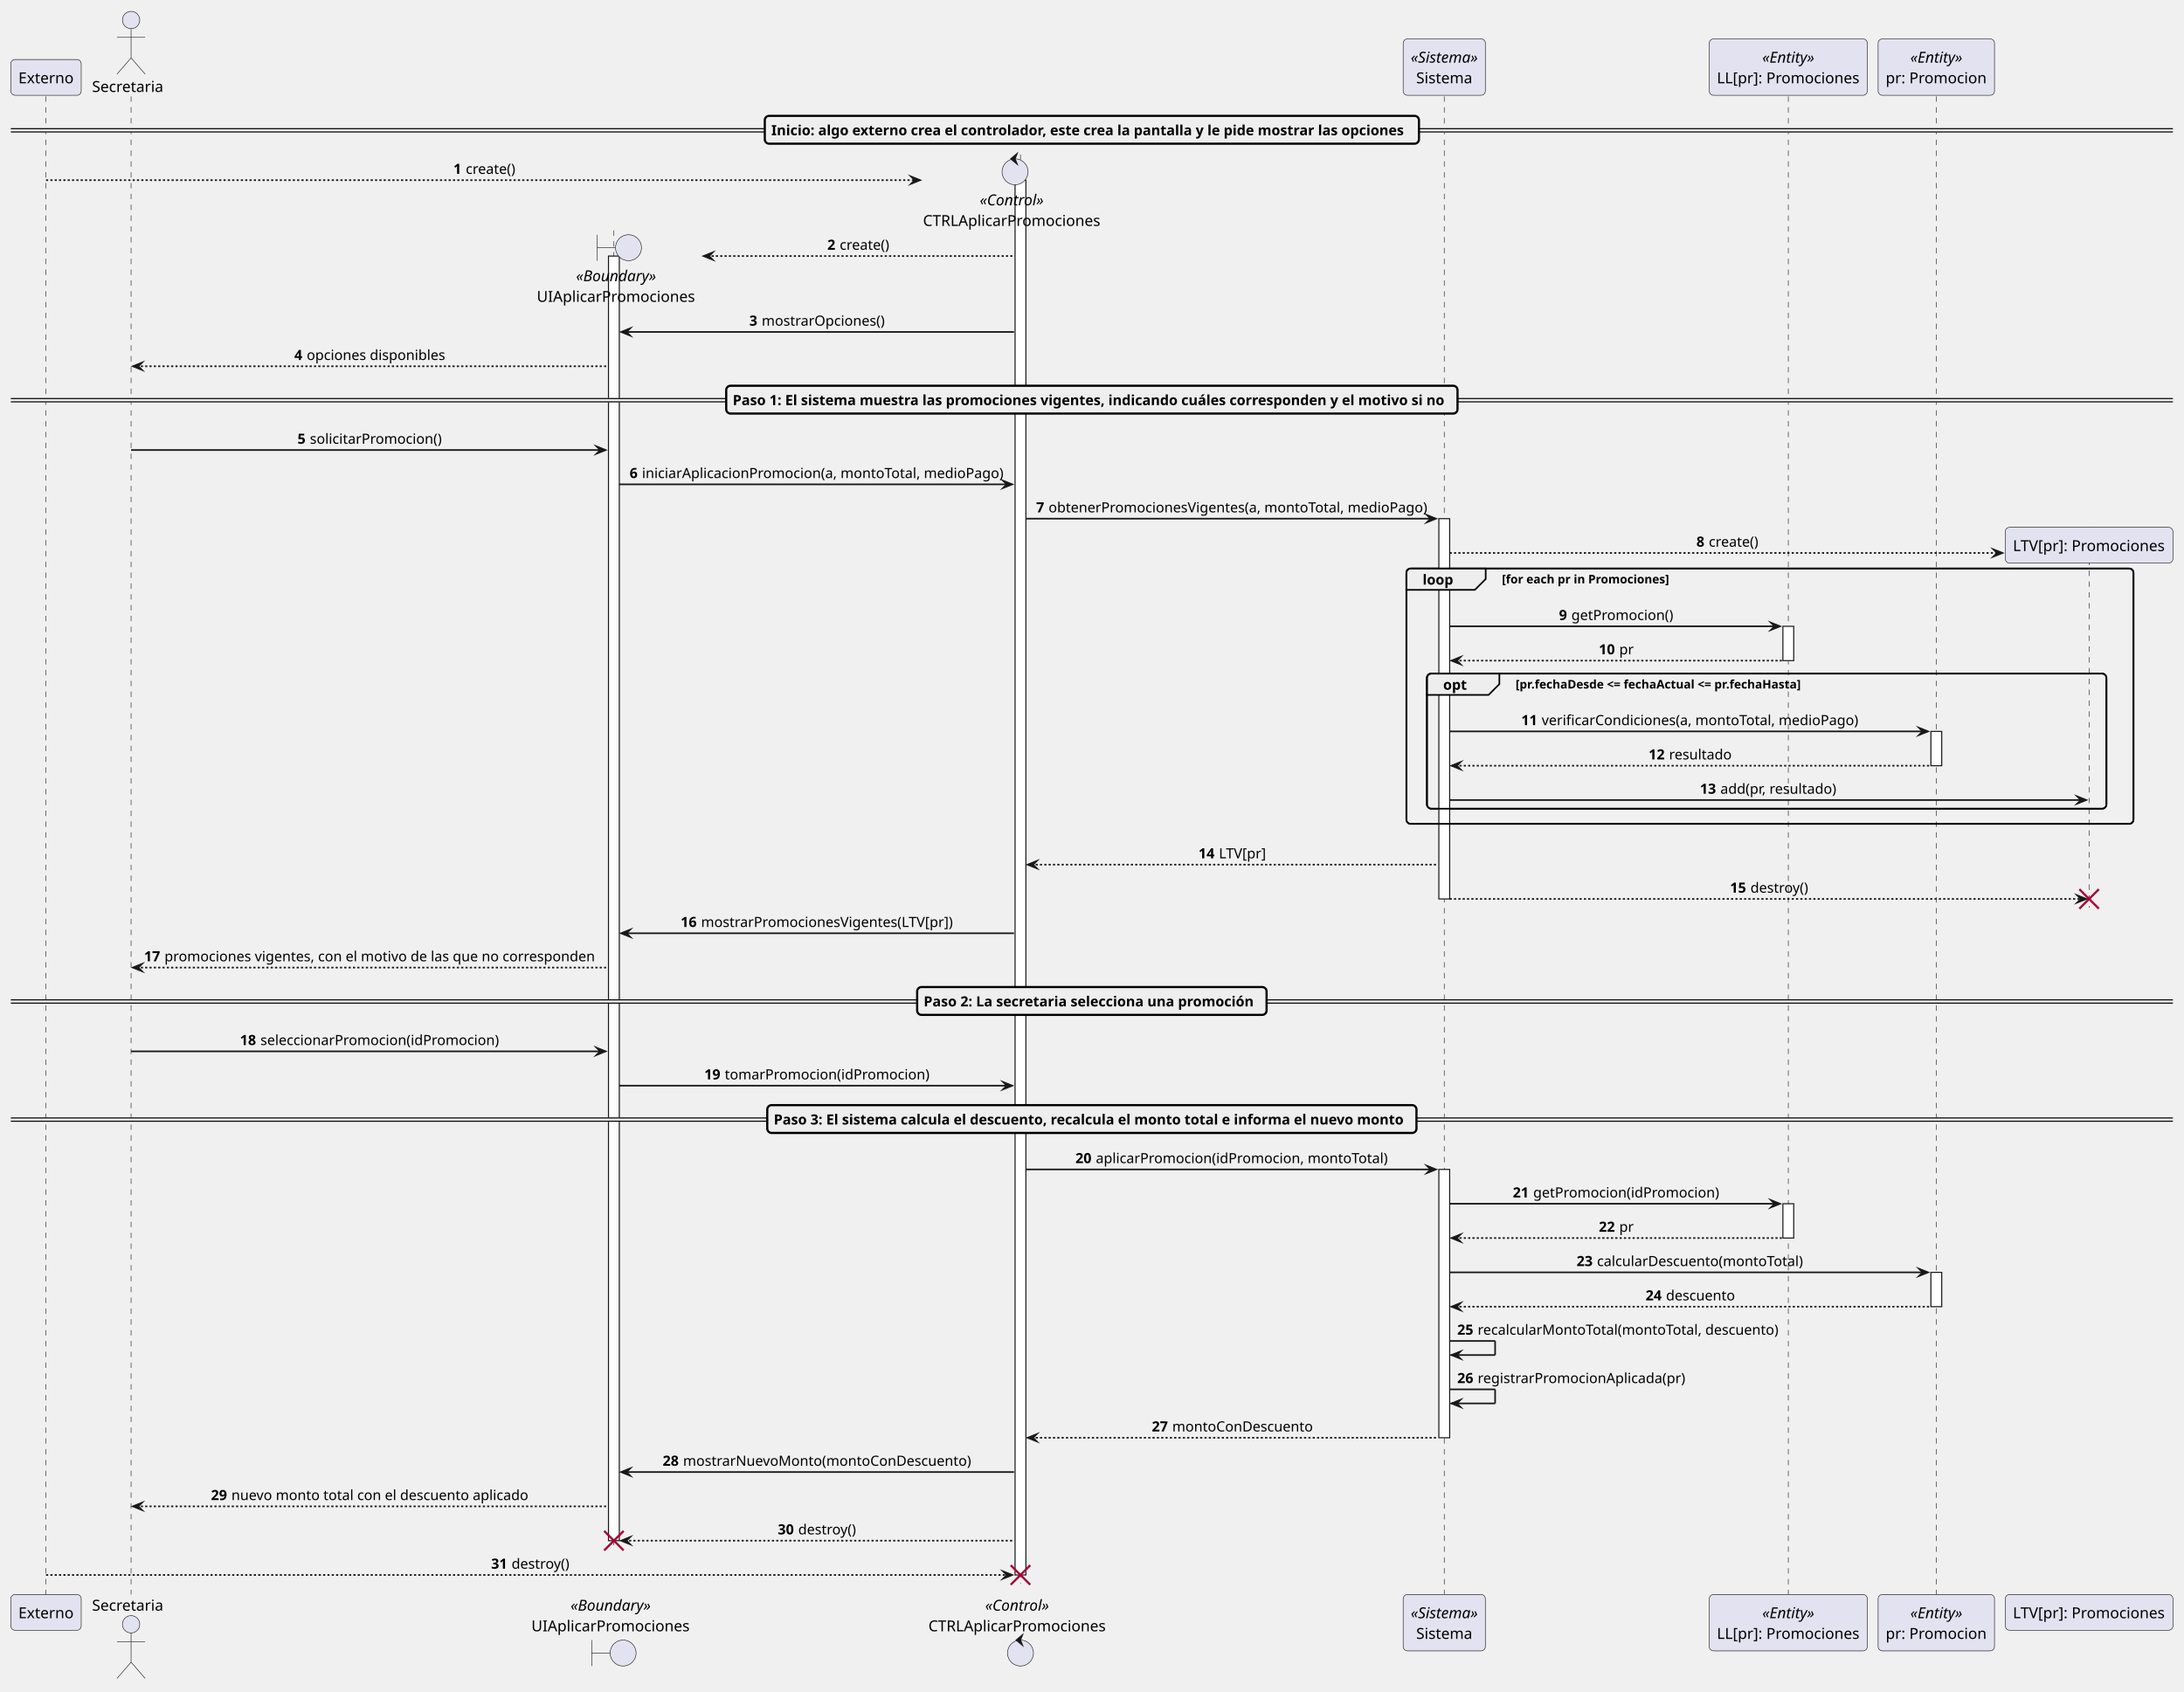
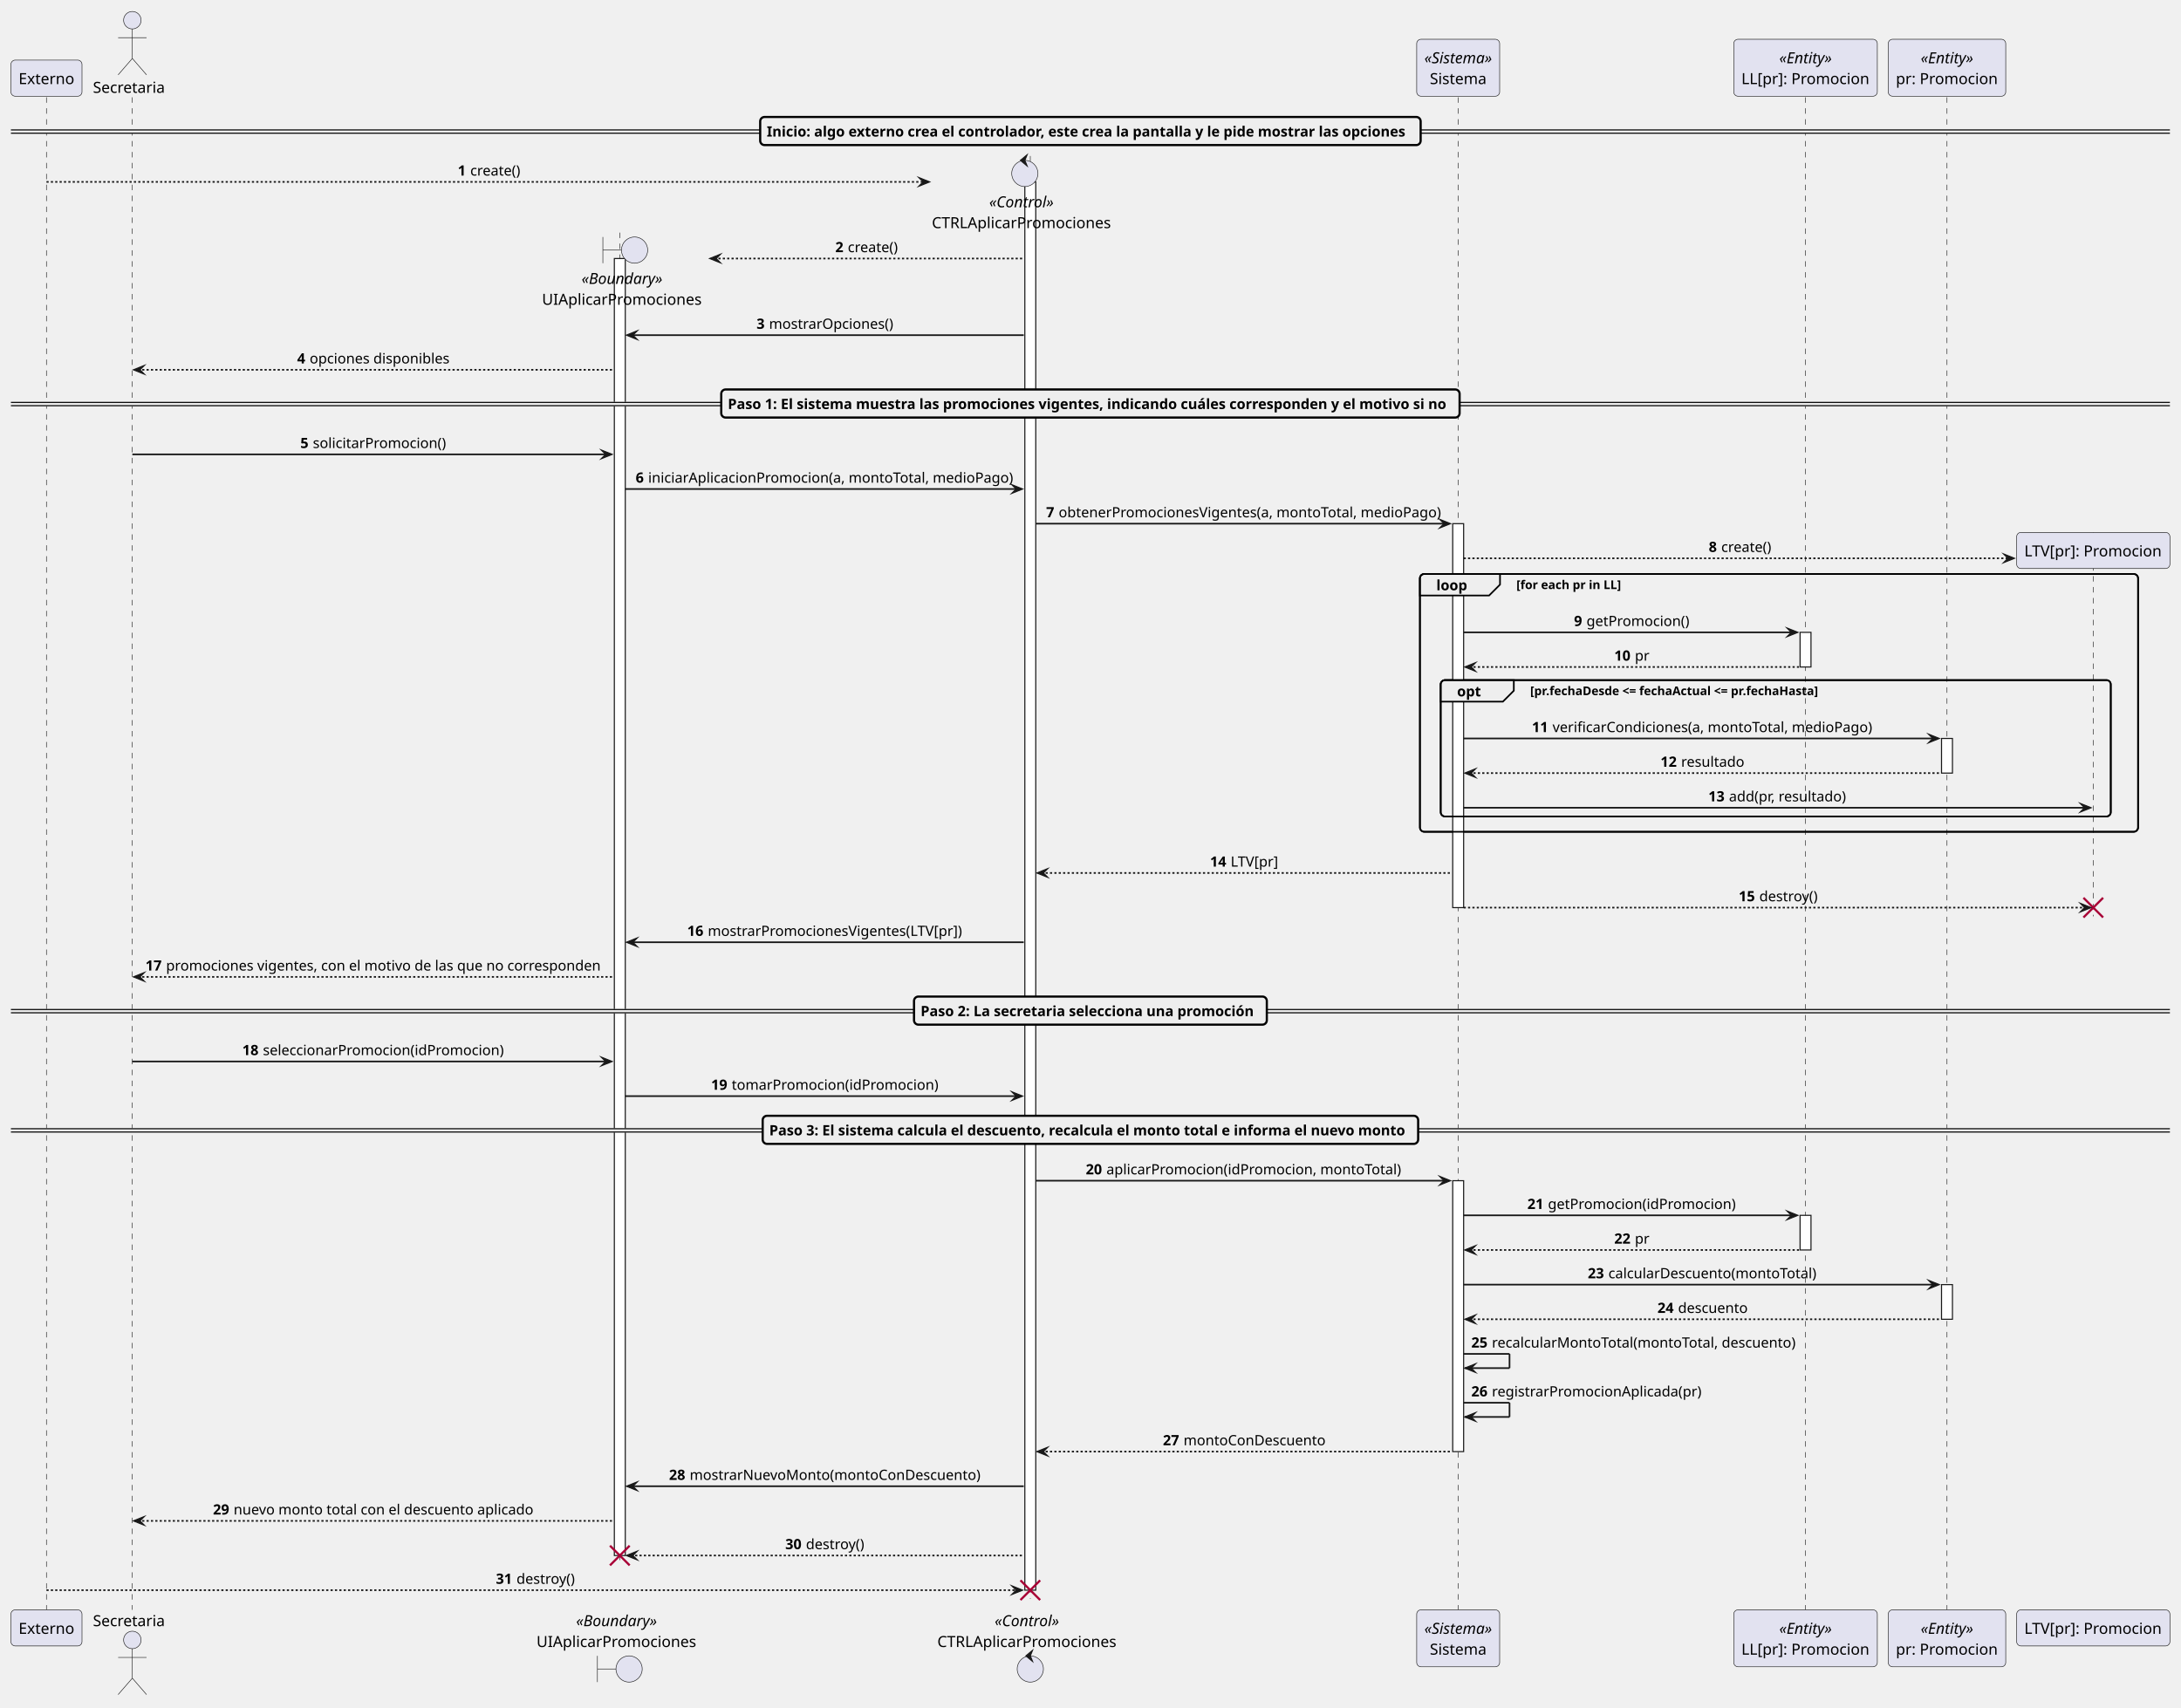
- <svg xmlns="http://www.w3.org/2000/svg" version="1.1" data-diagram-type="SEQUENCE" style="width:2018px;height:1563px;background:#FFFFFF;" width="2018px" height="1563px" viewBox="0 0 2018 1563" zoomAndPan="magnify" preserveAspectRatio="none" contentStyleType="text/css">
+ <svg xmlns="http://www.w3.org/2000/svg" version="1.1" data-diagram-type="SEQUENCE" style="width:1996px;height:1563px;background:#FFFFFF;" width="1996px" height="1563px" viewBox="0 0 1996 1563" zoomAndPan="magnify" preserveAspectRatio="none" contentStyleType="text/css">
  <defs />
  <g font-family="sans-serif" lengthAdjust="spacing">
-     <rect x="1299.486" y="525.35" width="671.841" height="235.942" fill="none" style="stroke:#000;stroke-width:1.5;" rx="4" ry="4" />
-     <rect x="1318.486" y="622.468" width="627.841" height="124.824" fill="none" style="stroke:#000;stroke-width:1.5;" rx="4" ry="4" />
+     <rect x="1299.486" y="525.35" width="657.239" height="235.942" fill="none" style="stroke:#000;stroke-width:1.5;" rx="4" ry="4" />
+     <rect x="1318.486" y="622.468" width="613.239" height="124.824" fill="none" style="stroke:#000;stroke-width:1.5;" rx="4" ry="4" />
    <g>
      <rect x="39.022" y="89.068" width="8" height="1384.344" fill="#000" fill-opacity="0" />
      <line x1="42.522" y1="89.068" x2="42.522" y2="1473.412" style="stroke:#181818;stroke-width:0.5;stroke-dasharray:5,5;" />
    </g>
    <g>
      <rect x="117.612" y="89.068" width="8" height="1384.344" fill="#000" fill-opacity="0" />
      <line x1="121.112" y1="89.068" x2="121.112" y2="1473.412" style="stroke:#181818;stroke-width:0.5;stroke-dasharray:5,5;" />
    </g>
    <g>
      <rect x="563.739" y="212.91" width="8" height="1218.796" fill="#000" fill-opacity="0" />
      <line x1="567.239" y1="212.91" x2="567.239" y2="1431.706" style="stroke:#181818;stroke-width:0.5;stroke-dasharray:5,5;" />
    </g>
    <g>
      <rect x="562.239" y="236.616" width="10" height="1187.09" fill="#FFF" style="stroke:#181818;stroke-width:1;" />
    </g>
    <line x1="558.239" y1="1414.706" x2="576.239" y2="1432.706" style="stroke:#A80036;stroke-width:2;" />
    <line x1="558.239" y1="1432.706" x2="576.239" y2="1414.706" style="stroke:#A80036;stroke-width:2;" />
    <g>
      <rect x="939.406" y="142.774" width="8" height="1320.638" fill="#000" fill-opacity="0" />
      <line x1="942.906" y1="142.774" x2="942.906" y2="1463.412" style="stroke:#181818;stroke-width:0.5;stroke-dasharray:5,5;" />
    </g>
    <g>
      <rect x="937.906" y="166.48" width="10" height="1288.932" fill="#FFF" style="stroke:#181818;stroke-width:1;" />
    </g>
    <line x1="933.906" y1="1446.412" x2="951.906" y2="1464.412" style="stroke:#A80036;stroke-width:2;" />
    <line x1="933.906" y1="1464.412" x2="951.906" y2="1446.412" style="stroke:#A80036;stroke-width:2;" />
    <g>
      <rect x="1330.986" y="89.068" width="8" height="1384.344" fill="#000" fill-opacity="0" />
      <line x1="1334.486" y1="89.068" x2="1334.486" y2="1473.412" style="stroke:#181818;stroke-width:0.5;stroke-dasharray:5,5;" />
    </g>
    <g>
      <rect x="1329.486" y="479.282" width="10" height="351.422" fill="#FFF" style="stroke:#181818;stroke-width:1;" />
    </g>
    <g>
      <rect x="1329.486" y="1080.646" width="10" height="247.942" fill="#FFF" style="stroke:#181818;stroke-width:1;" />
    </g>
    <g>
      <rect x="1648.878" y="89.068" width="8" height="1384.344" fill="#000" fill-opacity="0" />
      <line x1="1652.378" y1="89.068" x2="1652.378" y2="1473.412" style="stroke:#181818;stroke-width:0.5;stroke-dasharray:5,5;" />
    </g>
    <g>
      <rect x="1647.378" y="578.762" width="10" height="31.706" fill="#FFF" style="stroke:#181818;stroke-width:1;" />
    </g>
    <g>
      <rect x="1647.378" y="1112.352" width="10" height="31.706" fill="#FFF" style="stroke:#181818;stroke-width:1;" />
    </g>
    <g>
-       <rect x="1785.641" y="89.068" width="8" height="1384.344" fill="#000" fill-opacity="0" />
-       <line x1="1789.141" y1="89.068" x2="1789.141" y2="1473.412" style="stroke:#181818;stroke-width:0.5;stroke-dasharray:5,5;" />
-     </g>
-     <g>
-       <rect x="1784.141" y="675.88" width="10" height="31.706" fill="#FFF" style="stroke:#181818;stroke-width:1;" />
-     </g>
-     <g>
-       <rect x="1784.141" y="1175.764" width="10" height="31.706" fill="#FFF" style="stroke:#181818;stroke-width:1;" />
-     </g>
-     <g>
-       <rect x="1926.827" y="487.282" width="8" height="351.422" fill="#000" fill-opacity="0" />
-       <line x1="1930.327" y1="487.282" x2="1930.327" y2="838.704" style="stroke:#181818;stroke-width:0.5;stroke-dasharray:5,5;" />
-     </g>
-     <line x1="1921.327" y1="821.704" x2="1939.327" y2="839.704" style="stroke:#A80036;stroke-width:2;" />
-     <line x1="1921.327" y1="839.704" x2="1939.327" y2="821.704" style="stroke:#A80036;stroke-width:2;" />
+       <rect x="1778.34" y="89.068" width="8" height="1384.344" fill="#000" fill-opacity="0" />
+       <line x1="1781.84" y1="89.068" x2="1781.84" y2="1473.412" style="stroke:#181818;stroke-width:0.5;stroke-dasharray:5,5;" />
+     </g>
+     <g>
+       <rect x="1776.84" y="675.88" width="10" height="31.706" fill="#FFF" style="stroke:#181818;stroke-width:1;" />
+     </g>
+     <g>
+       <rect x="1776.84" y="1175.764" width="10" height="31.706" fill="#FFF" style="stroke:#181818;stroke-width:1;" />
+     </g>
+     <g>
+       <rect x="1912.225" y="487.282" width="8" height="351.422" fill="#000" fill-opacity="0" />
+       <line x1="1915.725" y1="487.282" x2="1915.725" y2="838.704" style="stroke:#181818;stroke-width:0.5;stroke-dasharray:5,5;" />
+     </g>
+     <line x1="1906.725" y1="821.704" x2="1924.725" y2="839.704" style="stroke:#A80036;stroke-width:2;" />
+     <line x1="1906.725" y1="839.704" x2="1924.725" y2="821.704" style="stroke:#A80036;stroke-width:2;" />
    <rect x="10" y="55" width="65.044" height="33.068" fill="#E2E2F0" style="stroke:#181818;stroke-width:0.5;" rx="4" ry="4" />
    <text x="17" y="76.966" fill="#000" font-size="14" textLength="51.044">Externo</text>
    <text x="85.044" y="84.966" fill="#000" font-size="14" textLength="66.136">Secretaria</text>
    <ellipse cx="121.112" cy="18.5" rx="8" ry="8" fill="#E2E2F0" style="stroke:#181818;stroke-width:0.5;" />
    <path d="M121.112,26.5 L121.112,53.5 M108.112,34.5 L134.112,34.5 M121.112,53.5 L108.112,68.5 M121.112,53.5 L134.112,68.5" style="stroke:#181818;stroke-width:0.5;" fill="none" />
    <rect x="1296.525" y="35.932" width="75.922" height="52.136" fill="#E2E2F0" style="stroke:#181818;stroke-width:0.5;" rx="4" ry="4" />
    <text x="1303.525" y="57.898" fill="#000" font-size="14" textLength="61.922" font-style="italic">«Sistema»</text>
    <text x="1308.537" y="76.966" fill="#000" font-size="14" textLength="51.898">Sistema</text>
-     <rect x="1579.375" y="35.932" width="146.006" height="52.136" fill="#E2E2F0" style="stroke:#181818;stroke-width:0.5;" rx="4" ry="4" />
+     <rect x="1586.676" y="35.932" width="131.404" height="52.136" fill="#E2E2F0" style="stroke:#181818;stroke-width:0.5;" rx="4" ry="4" />
    <text x="1628.326" y="57.898" fill="#000" font-size="14" textLength="48.104" font-style="italic">«Entity»</text>
-     <text x="1586.375" y="76.966" fill="#000" font-size="14" textLength="132.006">LL[pr]: Promociones</text>
-     <rect x="1735.381" y="35.932" width="107.52" height="52.136" fill="#E2E2F0" style="stroke:#181818;stroke-width:0.5;" rx="4" ry="4" />
-     <text x="1765.089" y="57.898" fill="#000" font-size="14" textLength="48.104" font-style="italic">«Entity»</text>
-     <text x="1742.381" y="76.966" fill="#000" font-size="14" textLength="93.52">pr: Promocion</text>
+     <text x="1593.676" y="76.966" fill="#000" font-size="14" textLength="117.404">LL[pr]: Promocion</text>
+     <rect x="1728.08" y="35.932" width="107.52" height="52.136" fill="#E2E2F0" style="stroke:#181818;stroke-width:0.5;" rx="4" ry="4" />
+     <text x="1757.788" y="57.898" fill="#000" font-size="14" textLength="48.104" font-style="italic">«Entity»</text>
+     <text x="1735.08" y="76.966" fill="#000" font-size="14" textLength="93.52">pr: Promocion</text>
    <rect x="10" y="1473.412" width="65.044" height="33.068" fill="#E2E2F0" style="stroke:#181818;stroke-width:0.5;" rx="4" ry="4" />
    <text x="17" y="1495.378" fill="#000" font-size="14" textLength="51.044">Externo</text>
    <text x="85.044" y="1488.378" fill="#000" font-size="14" textLength="66.136">Secretaria</text>
    <ellipse cx="121.112" cy="1500.98" rx="8" ry="8" fill="#E2E2F0" style="stroke:#181818;stroke-width:0.5;" />
    <path d="M121.112,1508.98 L121.112,1535.98 M108.112,1516.98 L134.112,1516.98 M121.112,1535.98 L108.112,1550.98 M121.112,1535.98 L134.112,1550.98" style="stroke:#181818;stroke-width:0.5;" fill="none" />
    <text x="527.23" y="1488.378" fill="#000" font-size="14" textLength="74.018" font-style="italic">«Boundary»</text>
    <text x="491.012" y="1507.446" fill="#000" font-size="14" textLength="146.453">UIAplicarPromociones</text>
    <path d="M546.739,1515.548 L546.739,1539.548 M546.739,1527.548 L563.739,1527.548" style="stroke:#181818;stroke-width:0.5;" fill="none" />
    <ellipse cx="575.739" cy="1527.548" rx="12" ry="12" fill="#E2E2F0" style="stroke:#181818;stroke-width:0.5;" />
    <text x="910.268" y="1488.378" fill="#000" font-size="14" textLength="59.276" font-style="italic">«Control»</text>
    <text x="857.832" y="1507.446" fill="#000" font-size="14" textLength="164.149">CTRLAplicarPromociones</text>
    <ellipse cx="942.906" cy="1527.548" rx="12" ry="12" fill="#E2E2F0" style="stroke:#181818;stroke-width:0.5;" />
    <polygon points="938.906,1515.548,944.906,1510.548,942.906,1515.548,944.906,1520.548,938.906,1515.548" fill="#181818" style="stroke:#181818;stroke-width:1;stroke-linejoin:miter;stroke-miterlimit:10;" />
    <rect x="1296.525" y="1473.412" width="75.922" height="52.136" fill="#E2E2F0" style="stroke:#181818;stroke-width:0.5;" rx="4" ry="4" />
    <text x="1303.525" y="1495.378" fill="#000" font-size="14" textLength="61.922" font-style="italic">«Sistema»</text>
    <text x="1308.537" y="1514.446" fill="#000" font-size="14" textLength="51.898">Sistema</text>
-     <rect x="1579.375" y="1473.412" width="146.006" height="52.136" fill="#E2E2F0" style="stroke:#181818;stroke-width:0.5;" rx="4" ry="4" />
+     <rect x="1586.676" y="1473.412" width="131.404" height="52.136" fill="#E2E2F0" style="stroke:#181818;stroke-width:0.5;" rx="4" ry="4" />
    <text x="1628.326" y="1495.378" fill="#000" font-size="14" textLength="48.104" font-style="italic">«Entity»</text>
-     <text x="1586.375" y="1514.446" fill="#000" font-size="14" textLength="132.006">LL[pr]: Promociones</text>
-     <rect x="1735.381" y="1473.412" width="107.52" height="52.136" fill="#E2E2F0" style="stroke:#181818;stroke-width:0.5;" rx="4" ry="4" />
-     <text x="1765.089" y="1495.378" fill="#000" font-size="14" textLength="48.104" font-style="italic">«Entity»</text>
-     <text x="1742.381" y="1514.446" fill="#000" font-size="14" textLength="93.52">pr: Promocion</text>
-     <rect x="1852.9" y="1473.412" width="154.853" height="33.068" fill="#E2E2F0" style="stroke:#181818;stroke-width:0.5;" rx="4" ry="4" />
-     <text x="1859.9" y="1495.378" fill="#000" font-size="14" textLength="140.853">LTV[pr]: Promociones</text>
-     <rect x="10" y="118.921" width="1997.754" height="3" fill="#EEE" style="stroke:#EEE;stroke-width:1;" rx="4" ry="4" />
-     <line x1="10" y1="118.921" x2="2007.754" y2="118.921" style="stroke:#000;stroke-width:1;" />
-     <line x1="10" y1="121.921" x2="2007.754" y2="121.921" style="stroke:#000;stroke-width:1;" />
-     <rect x="706.66" y="107.068" width="604.434" height="25.706" fill="#EEE" style="stroke:#000;stroke-width:2;" rx="4" ry="4" />
-     <text x="712.66" y="124.965" fill="#000" font-size="13" textLength="587.054" font-weight="700">Inicio: algo externo crea el controlador, este crea la pantalla y le pide mostrar las opciones</text>
+     <text x="1593.676" y="1514.446" fill="#000" font-size="14" textLength="117.404">LL[pr]: Promocion</text>
+     <rect x="1728.08" y="1473.412" width="107.52" height="52.136" fill="#E2E2F0" style="stroke:#181818;stroke-width:0.5;" rx="4" ry="4" />
+     <text x="1757.788" y="1495.378" fill="#000" font-size="14" textLength="48.104" font-style="italic">«Entity»</text>
+     <text x="1735.08" y="1514.446" fill="#000" font-size="14" textLength="93.52">pr: Promocion</text>
+     <rect x="1845.599" y="1473.412" width="140.252" height="33.068" fill="#E2E2F0" style="stroke:#181818;stroke-width:0.5;" rx="4" ry="4" />
+     <text x="1852.599" y="1495.378" fill="#000" font-size="14" textLength="126.252">LTV[pr]: Promocion</text>
+     <rect x="10" y="118.921" width="1975.851" height="3" fill="#EEE" style="stroke:#EEE;stroke-width:1;" rx="4" ry="4" />
+     <line x1="10" y1="118.921" x2="1985.851" y2="118.921" style="stroke:#000;stroke-width:1;" />
+     <line x1="10" y1="121.921" x2="1985.851" y2="121.921" style="stroke:#000;stroke-width:1;" />
+     <rect x="695.708" y="107.068" width="604.434" height="25.706" fill="#EEE" style="stroke:#000;stroke-width:2;" rx="4" ry="4" />
+     <text x="701.708" y="124.965" fill="#000" font-size="13" textLength="587.054" font-weight="700">Inicio: algo externo crea el controlador, este crea la pantalla y le pide mostrar las opciones</text>
    <text x="905.268" y="189.74" fill="#000" font-size="14" textLength="59.276" font-style="italic">«Control»</text>
    <text x="852.832" y="208.808" fill="#000" font-size="14" textLength="164.149">CTRLAplicarPromociones</text>
    <ellipse cx="937.906" cy="158.774" rx="12" ry="12" fill="#E2E2F0" style="stroke:#181818;stroke-width:0.5;" />
    <polygon points="933.906,146.774,939.906,141.774,937.906,146.774,939.906,151.774,933.906,146.774" fill="#181818" style="stroke:#181818;stroke-width:1;stroke-linejoin:miter;stroke-miterlimit:10;" />
    <polygon points="840.832,162.48,850.832,166.48,840.832,170.48,844.832,166.48" fill="#181818" style="stroke:#181818;stroke-width:1;stroke-linejoin:miter;stroke-miterlimit:10;" />
    <line x1="42.522" y1="166.48" x2="846.832" y2="166.48" style="stroke:#181818;stroke-width:1.5;stroke-dasharray:2,2;" />
    <text x="418.929" y="160.671" fill="#000" font-size="13" font-weight="700">1</text>
    <text x="430.365" y="160.671" fill="#000" font-size="13" textLength="46.059">create()</text>
    <text x="532.23" y="259.876" fill="#000" font-size="14" textLength="74.018" font-style="italic">«Boundary»</text>
    <text x="496.012" y="278.944" fill="#000" font-size="14" textLength="146.453">UIAplicarPromociones</text>
    <path d="M551.739,216.91 L551.739,240.91 M551.739,228.91 L568.739,228.91" style="stroke:#181818;stroke-width:0.5;" fill="none" />
    <ellipse cx="580.739" cy="228.91" rx="12" ry="12" fill="#E2E2F0" style="stroke:#181818;stroke-width:0.5;" />
    <polygon points="659.466,232.616,649.466,236.616,659.466,240.616,655.466,236.616" fill="#181818" style="stroke:#181818;stroke-width:1;stroke-linejoin:miter;stroke-miterlimit:10;" />
    <line x1="653.466" y1="236.616" x2="936.906" y2="236.616" style="stroke:#181818;stroke-width:1.5;stroke-dasharray:2,2;" />
    <text x="764.439" y="230.807" fill="#000" font-size="13" font-weight="700">2</text>
    <text x="775.875" y="230.807" fill="#000" font-size="13" textLength="46.059">create()</text>
    <polygon points="583.239,302.752,573.239,306.752,583.239,310.752,579.239,306.752" fill="#181818" style="stroke:#181818;stroke-width:1;stroke-linejoin:miter;stroke-miterlimit:10;" />
    <line x1="577.239" y1="306.752" x2="936.906" y2="306.752" style="stroke:#181818;stroke-width:1.5;" />
    <text x="692.369" y="300.943" fill="#000" font-size="13" font-weight="700">3</text>
    <text x="703.805" y="300.943" fill="#000" font-size="13" textLength="113.971">mostrarOpciones()</text>
    <polygon points="132.112,334.458,122.112,338.458,132.112,342.458,128.112,338.458" fill="#181818" style="stroke:#181818;stroke-width:1;stroke-linejoin:miter;stroke-miterlimit:10;" />
    <line x1="126.112" y1="338.458" x2="561.239" y2="338.458" style="stroke:#181818;stroke-width:1.5;stroke-dasharray:2,2;" />
    <text x="271.945" y="332.649" fill="#000" font-size="13" font-weight="700">4</text>
    <text x="283.381" y="332.649" fill="#000" font-size="13" textLength="128.024">opciones disponibles</text>
-     <rect x="10" y="368.311" width="1997.754" height="3" fill="#EEE" style="stroke:#EEE;stroke-width:1;" rx="4" ry="4" />
-     <line x1="10" y1="368.311" x2="2007.754" y2="368.311" style="stroke:#000;stroke-width:1;" />
-     <line x1="10" y1="371.311" x2="2007.754" y2="371.311" style="stroke:#000;stroke-width:1;" />
-     <rect x="671.014" y="356.458" width="675.726" height="25.706" fill="#EEE" style="stroke:#000;stroke-width:2;" rx="4" ry="4" />
-     <text x="677.014" y="374.355" fill="#000" font-size="13" textLength="658.346" font-weight="700">Paso 1: El sistema muestra las promociones vigentes, indicando cuáles corresponden y el motivo si no</text>
+     <rect x="10" y="368.311" width="1975.851" height="3" fill="#EEE" style="stroke:#EEE;stroke-width:1;" rx="4" ry="4" />
+     <line x1="10" y1="368.311" x2="1985.851" y2="368.311" style="stroke:#000;stroke-width:1;" />
+     <line x1="10" y1="371.311" x2="1985.851" y2="371.311" style="stroke:#000;stroke-width:1;" />
+     <rect x="660.062" y="356.458" width="675.726" height="25.706" fill="#EEE" style="stroke:#000;stroke-width:2;" rx="4" ry="4" />
+     <text x="666.062" y="374.355" fill="#000" font-size="13" textLength="658.346" font-weight="700">Paso 1: El sistema muestra las promociones vigentes, indicando cuáles corresponden y el motivo si no</text>
    <polygon points="550.239,411.87,560.239,415.87,550.239,419.87,554.239,415.87" fill="#181818" style="stroke:#181818;stroke-width:1;stroke-linejoin:miter;stroke-miterlimit:10;" />
    <line x1="121.112" y1="415.87" x2="556.239" y2="415.87" style="stroke:#181818;stroke-width:1.5;" />
    <text x="274.877" y="410.061" fill="#000" font-size="13" font-weight="700">5</text>
    <text x="286.313" y="410.061" fill="#000" font-size="13" textLength="122.161">solicitarPromocion()</text>
    <polygon points="925.906,443.576,935.906,447.576,925.906,451.576,929.906,447.576" fill="#181818" style="stroke:#181818;stroke-width:1;stroke-linejoin:miter;stroke-miterlimit:10;" />
    <line x1="572.239" y1="447.576" x2="931.906" y2="447.576" style="stroke:#181818;stroke-width:1.5;" />
    <text x="581.739" y="441.767" fill="#000" font-size="13" font-weight="700">6</text>
    <text x="593.175" y="441.767" fill="#000" font-size="13" textLength="335.231">iniciarAplicacionPromocion(a, montoTotal, medioPago)</text>
    <polygon points="1317.486,475.282,1327.486,479.282,1317.486,483.282,1321.486,479.282" fill="#181818" style="stroke:#181818;stroke-width:1;stroke-linejoin:miter;stroke-miterlimit:10;" />
    <line x1="947.906" y1="479.282" x2="1323.486" y2="479.282" style="stroke:#181818;stroke-width:1.5;" />
    <text x="957.406" y="473.473" fill="#000" font-size="13" font-weight="700">7</text>
    <text x="968.842" y="473.473" fill="#000" font-size="13" textLength="351.143">obtenerPromocionesVigentes(a, montoTotal, medioPago)</text>
-     <rect x="1852.9" y="487.282" width="154.853" height="33.068" fill="#E2E2F0" style="stroke:#181818;stroke-width:0.5;" rx="4" ry="4" />
-     <text x="1859.9" y="509.248" fill="#000" font-size="14" textLength="140.853">LTV[pr]: Promociones</text>
-     <polygon points="1840.9,506.988,1850.9,510.988,1840.9,514.988,1844.9,510.988" fill="#181818" style="stroke:#181818;stroke-width:1;stroke-linejoin:miter;stroke-miterlimit:10;" />
-     <line x1="1339.486" y1="510.988" x2="1846.9" y2="510.988" style="stroke:#181818;stroke-width:1.5;stroke-dasharray:2,2;" />
-     <text x="1567.445" y="505.179" fill="#000" font-size="13" font-weight="700">8</text>
-     <text x="1578.881" y="505.179" fill="#000" font-size="13" textLength="46.059">create()</text>
+     <rect x="1845.599" y="487.282" width="140.252" height="33.068" fill="#E2E2F0" style="stroke:#181818;stroke-width:0.5;" rx="4" ry="4" />
+     <text x="1852.599" y="509.248" fill="#000" font-size="14" textLength="126.252">LTV[pr]: Promocion</text>
+     <polygon points="1833.599,506.988,1843.599,510.988,1833.599,514.988,1837.599,510.988" fill="#181818" style="stroke:#181818;stroke-width:1;stroke-linejoin:miter;stroke-miterlimit:10;" />
+     <line x1="1339.486" y1="510.988" x2="1839.599" y2="510.988" style="stroke:#181818;stroke-width:1.5;stroke-dasharray:2,2;" />
+     <text x="1563.795" y="505.179" fill="#000" font-size="13" font-weight="700">8</text>
+     <text x="1575.231" y="505.179" fill="#000" font-size="13" textLength="46.059">create()</text>
    <path d="M1303.486,525.35 L1372.774,525.35 L1372.774,535.056 L1362.774,545.056 L1299.486,545.056 L1299.486,529.35 A4,4 0 0 1 1303.486,525.35" style="stroke:#000;stroke-width:1.5;" fill="#EEE" />
-     <rect x="1299.486" y="525.35" width="671.841" height="235.942" fill="none" style="stroke:#000;stroke-width:1.5;" rx="4" ry="4" />
+     <rect x="1299.486" y="525.35" width="657.239" height="235.942" fill="none" style="stroke:#000;stroke-width:1.5;" rx="4" ry="4" />
    <text x="1314.486" y="540.247" fill="#000" font-size="13" textLength="28.288" font-weight="700">loop</text>
-     <text x="1387.774" y="539.109" fill="#000" font-size="11" textLength="154.681" font-weight="700">[for each pr in Promociones]</text>
+     <text x="1387.774" y="539.109" fill="#000" font-size="11" textLength="95.776" font-weight="700">[for each pr in LL]</text>
    <polygon points="1635.378,574.762,1645.378,578.762,1635.378,582.762,1639.378,578.762" fill="#181818" style="stroke:#181818;stroke-width:1;stroke-linejoin:miter;stroke-miterlimit:10;" />
    <line x1="1339.486" y1="578.762" x2="1641.378" y2="578.762" style="stroke:#181818;stroke-width:1.5;" />
    <text x="1440.498" y="572.953" fill="#000" font-size="13" font-weight="700">9</text>
    <text x="1451.934" y="572.953" fill="#000" font-size="13" textLength="94.432">getPromocion()</text>
    <polygon points="1350.486,606.468,1340.486,610.468,1350.486,614.468,1346.486,610.468" fill="#181818" style="stroke:#181818;stroke-width:1;stroke-linejoin:miter;stroke-miterlimit:10;" />
    <line x1="1344.486" y1="610.468" x2="1646.378" y2="610.468" style="stroke:#181818;stroke-width:1.5;stroke-dasharray:2,2;" />
    <text x="1477.314" y="604.659" fill="#000" font-size="13" textLength="14.872" font-weight="700">10</text>
    <text x="1496.186" y="604.659" fill="#000" font-size="13" textLength="13.364">pr</text>
    <path d="M1322.486,622.468 L1385.404,622.468 L1385.404,632.174 L1375.404,642.174 L1318.486,642.174 L1318.486,626.468 A4,4 0 0 1 1322.486,622.468" style="stroke:#000;stroke-width:1.5;" fill="#EEE" />
-     <rect x="1318.486" y="622.468" width="627.841" height="124.824" fill="none" style="stroke:#000;stroke-width:1.5;" rx="4" ry="4" />
+     <rect x="1318.486" y="622.468" width="613.239" height="124.824" fill="none" style="stroke:#000;stroke-width:1.5;" rx="4" ry="4" />
    <text x="1333.486" y="637.365" fill="#000" font-size="13" textLength="21.918" font-weight="700">opt</text>
    <text x="1400.404" y="636.227" fill="#000" font-size="11" textLength="265.681" font-weight="700">[pr.fechaDesde &lt;= fechaActual &lt;= pr.fechaHasta]</text>
-     <polygon points="1772.141,671.88,1782.141,675.88,1772.141,679.88,1776.141,675.88" fill="#181818" style="stroke:#181818;stroke-width:1;stroke-linejoin:miter;stroke-miterlimit:10;" />
-     <line x1="1339.486" y1="675.88" x2="1778.141" y2="675.88" style="stroke:#181818;stroke-width:1.5;" />
-     <text x="1405.633" y="670.071" fill="#000" font-size="13" textLength="14.872" font-weight="700">11</text>
-     <text x="1424.505" y="670.071" fill="#000" font-size="13" textLength="293.488">verificarCondiciones(a, montoTotal, medioPago)</text>
+     <polygon points="1764.84,671.88,1774.84,675.88,1764.84,679.88,1768.84,675.88" fill="#181818" style="stroke:#181818;stroke-width:1;stroke-linejoin:miter;stroke-miterlimit:10;" />
+     <line x1="1339.486" y1="675.88" x2="1770.84" y2="675.88" style="stroke:#181818;stroke-width:1.5;" />
+     <text x="1401.982" y="670.071" fill="#000" font-size="13" textLength="14.872" font-weight="700">11</text>
+     <text x="1420.854" y="670.071" fill="#000" font-size="13" textLength="293.488">verificarCondiciones(a, montoTotal, medioPago)</text>
    <polygon points="1350.486,703.586,1340.486,707.586,1350.486,711.586,1346.486,707.586" fill="#181818" style="stroke:#181818;stroke-width:1;stroke-linejoin:miter;stroke-miterlimit:10;" />
-     <line x1="1344.486" y1="707.586" x2="1783.141" y2="707.586" style="stroke:#181818;stroke-width:1.5;stroke-dasharray:2,2;" />
-     <text x="1523.296" y="701.777" fill="#000" font-size="13" textLength="14.872" font-weight="700">12</text>
-     <text x="1542.168" y="701.777" fill="#000" font-size="13" textLength="58.162">resultado</text>
-     <polygon points="1918.327,735.292,1928.327,739.292,1918.327,743.292,1922.327,739.292" fill="#181818" style="stroke:#181818;stroke-width:1;stroke-linejoin:miter;stroke-miterlimit:10;" />
-     <line x1="1339.486" y1="739.292" x2="1924.327" y2="739.292" style="stroke:#181818;stroke-width:1.5;" />
-     <text x="1570.734" y="733.483" fill="#000" font-size="13" textLength="14.872" font-weight="700">13</text>
-     <text x="1589.606" y="733.483" fill="#000" font-size="13" textLength="109.473">add(pr, resultado)</text>
+     <line x1="1344.486" y1="707.586" x2="1775.84" y2="707.586" style="stroke:#181818;stroke-width:1.5;stroke-dasharray:2,2;" />
+     <text x="1519.646" y="701.777" fill="#000" font-size="13" textLength="14.872" font-weight="700">12</text>
+     <text x="1538.518" y="701.777" fill="#000" font-size="13" textLength="58.162">resultado</text>
+     <polygon points="1903.725,735.292,1913.725,739.292,1903.725,743.292,1907.725,739.292" fill="#181818" style="stroke:#181818;stroke-width:1;stroke-linejoin:miter;stroke-miterlimit:10;" />
+     <line x1="1339.486" y1="739.292" x2="1909.725" y2="739.292" style="stroke:#181818;stroke-width:1.5;" />
+     <text x="1563.433" y="733.483" fill="#000" font-size="13" textLength="14.872" font-weight="700">13</text>
+     <text x="1582.305" y="733.483" fill="#000" font-size="13" textLength="109.473">add(pr, resultado)</text>
    <polygon points="958.906,794.998,948.906,798.998,958.906,802.998,954.906,798.998" fill="#181818" style="stroke:#181818;stroke-width:1;stroke-linejoin:miter;stroke-miterlimit:10;" />
    <line x1="952.906" y1="798.998" x2="1328.486" y2="798.998" style="stroke:#181818;stroke-width:1.5;stroke-dasharray:2,2;" />
    <text x="1107.381" y="793.189" fill="#000" font-size="13" textLength="14.872" font-weight="700">14</text>
    <text x="1126.253" y="793.189" fill="#000" font-size="13" textLength="43.758">LTV[pr]</text>
-     <polygon points="1918.327,826.704,1928.327,830.704,1918.327,834.704,1922.327,830.704" fill="#181818" style="stroke:#181818;stroke-width:1;stroke-linejoin:miter;stroke-miterlimit:10;" />
-     <line x1="1339.486" y1="830.704" x2="1924.327" y2="830.704" style="stroke:#181818;stroke-width:1.5;stroke-dasharray:2,2;" />
-     <text x="1598.515" y="824.895" fill="#000" font-size="13" textLength="14.872" font-weight="700">15</text>
-     <text x="1617.387" y="824.895" fill="#000" font-size="13" textLength="53.911">destroy()</text>
+     <polygon points="1903.725,826.704,1913.725,830.704,1903.725,834.704,1907.725,830.704" fill="#181818" style="stroke:#181818;stroke-width:1;stroke-linejoin:miter;stroke-miterlimit:10;" />
+     <line x1="1339.486" y1="830.704" x2="1909.725" y2="830.704" style="stroke:#181818;stroke-width:1.5;stroke-dasharray:2,2;" />
+     <text x="1591.214" y="824.895" fill="#000" font-size="13" textLength="14.872" font-weight="700">15</text>
+     <text x="1610.086" y="824.895" fill="#000" font-size="13" textLength="53.911">destroy()</text>
    <polygon points="583.239,858.41,573.239,862.41,583.239,866.41,579.239,862.41" fill="#181818" style="stroke:#181818;stroke-width:1;stroke-linejoin:miter;stroke-miterlimit:10;" />
    <line x1="577.239" y1="862.41" x2="936.906" y2="862.41" style="stroke:#181818;stroke-width:1.5;" />
    <text x="628.903" y="856.601" fill="#000" font-size="13" textLength="14.872" font-weight="700">16</text>
    <text x="647.775" y="856.601" fill="#000" font-size="13" textLength="233.467">mostrarPromocionesVigentes(LTV[pr])</text>
    <polygon points="132.112,890.116,122.112,894.116,132.112,898.116,128.112,894.116" fill="#181818" style="stroke:#181818;stroke-width:1;stroke-linejoin:miter;stroke-miterlimit:10;" />
    <line x1="126.112" y1="894.116" x2="561.239" y2="894.116" style="stroke:#181818;stroke-width:1.5;stroke-dasharray:2,2;" />
    <text x="133.112" y="888.307" fill="#000" font-size="13" textLength="14.872" font-weight="700">17</text>
    <text x="151.984" y="888.307" fill="#000" font-size="13" textLength="398.255">promociones vigentes, con el motivo de las que no corresponden</text>
-     <rect x="10" y="923.969" width="1997.754" height="3" fill="#EEE" style="stroke:#EEE;stroke-width:1;" rx="4" ry="4" />
-     <line x1="10" y1="923.969" x2="2007.754" y2="923.969" style="stroke:#000;stroke-width:1;" />
-     <line x1="10" y1="926.969" x2="2007.754" y2="926.969" style="stroke:#000;stroke-width:1;" />
-     <rect x="847.443" y="912.116" width="322.867" height="25.706" fill="#EEE" style="stroke:#000;stroke-width:2;" rx="4" ry="4" />
-     <text x="853.443" y="930.013" fill="#000" font-size="13" textLength="305.487" font-weight="700">Paso 2: La secretaria selecciona una promoción</text>
+     <rect x="10" y="923.969" width="1975.851" height="3" fill="#EEE" style="stroke:#EEE;stroke-width:1;" rx="4" ry="4" />
+     <line x1="10" y1="923.969" x2="1985.851" y2="923.969" style="stroke:#000;stroke-width:1;" />
+     <line x1="10" y1="926.969" x2="1985.851" y2="926.969" style="stroke:#000;stroke-width:1;" />
+     <rect x="836.492" y="912.116" width="322.867" height="25.706" fill="#EEE" style="stroke:#000;stroke-width:2;" rx="4" ry="4" />
+     <text x="842.492" y="930.013" fill="#000" font-size="13" textLength="305.487" font-weight="700">Paso 2: La secretaria selecciona una promoción</text>
    <polygon points="550.239,967.528,560.239,971.528,550.239,975.528,554.239,971.528" fill="#181818" style="stroke:#181818;stroke-width:1;stroke-linejoin:miter;stroke-miterlimit:10;" />
    <line x1="121.112" y1="971.528" x2="556.239" y2="971.528" style="stroke:#181818;stroke-width:1.5;" />
    <text x="221.733" y="965.719" fill="#000" font-size="13" textLength="14.872" font-weight="700">18</text>
    <text x="240.605" y="965.719" fill="#000" font-size="13" textLength="221.013">seleccionarPromocion(idPromocion)</text>
    <polygon points="925.906,999.234,935.906,1003.234,925.906,1007.234,929.906,1003.234" fill="#181818" style="stroke:#181818;stroke-width:1;stroke-linejoin:miter;stroke-miterlimit:10;" />
    <line x1="572.239" y1="1003.234" x2="931.906" y2="1003.234" style="stroke:#181818;stroke-width:1.5;" />
    <text x="650.763" y="997.425" fill="#000" font-size="13" textLength="14.872" font-weight="700">19</text>
    <text x="669.635" y="997.425" fill="#000" font-size="13" textLength="189.748">tomarPromocion(idPromocion)</text>
-     <rect x="10" y="1033.087" width="1997.754" height="3" fill="#EEE" style="stroke:#EEE;stroke-width:1;" rx="4" ry="4" />
-     <line x1="10" y1="1033.087" x2="2007.754" y2="1033.087" style="stroke:#000;stroke-width:1;" />
-     <line x1="10" y1="1036.087" x2="2007.754" y2="1036.087" style="stroke:#000;stroke-width:1;" />
-     <rect x="708.941" y="1021.234" width="599.871" height="25.706" fill="#EEE" style="stroke:#000;stroke-width:2;" rx="4" ry="4" />
-     <text x="714.941" y="1039.131" fill="#000" font-size="13" textLength="582.491" font-weight="700">Paso 3: El sistema calcula el descuento, recalcula el monto total e informa el nuevo monto</text>
+     <rect x="10" y="1033.087" width="1975.851" height="3" fill="#EEE" style="stroke:#EEE;stroke-width:1;" rx="4" ry="4" />
+     <line x1="10" y1="1033.087" x2="1985.851" y2="1033.087" style="stroke:#000;stroke-width:1;" />
+     <line x1="10" y1="1036.087" x2="1985.851" y2="1036.087" style="stroke:#000;stroke-width:1;" />
+     <rect x="697.99" y="1021.234" width="599.871" height="25.706" fill="#EEE" style="stroke:#000;stroke-width:2;" rx="4" ry="4" />
+     <text x="703.99" y="1039.131" fill="#000" font-size="13" textLength="582.491" font-weight="700">Paso 3: El sistema calcula el descuento, recalcula el monto total e informa el nuevo monto</text>
    <polygon points="1317.486,1076.646,1327.486,1080.646,1317.486,1084.646,1321.486,1080.646" fill="#181818" style="stroke:#181818;stroke-width:1;stroke-linejoin:miter;stroke-miterlimit:10;" />
    <line x1="947.906" y1="1080.646" x2="1323.486" y2="1080.646" style="stroke:#181818;stroke-width:1.5;" />
    <text x="993.67" y="1074.837" fill="#000" font-size="13" textLength="14.872" font-weight="700">20</text>
    <text x="1012.542" y="1074.837" fill="#000" font-size="13" textLength="271.18">aplicarPromocion(idPromocion, montoTotal)</text>
    <polygon points="1635.378,1108.352,1645.378,1112.352,1635.378,1116.352,1639.378,1112.352" fill="#181818" style="stroke:#181818;stroke-width:1;stroke-linejoin:miter;stroke-miterlimit:10;" />
    <line x1="1339.486" y1="1112.352" x2="1641.378" y2="1112.352" style="stroke:#181818;stroke-width:1.5;" />
    <text x="1397.799" y="1106.543" fill="#000" font-size="13" textLength="14.872" font-weight="700">21</text>
    <text x="1416.671" y="1106.543" fill="#000" font-size="13" textLength="172.393">getPromocion(idPromocion)</text>
    <polygon points="1350.486,1140.058,1340.486,1144.058,1350.486,1148.058,1346.486,1144.058" fill="#181818" style="stroke:#181818;stroke-width:1;stroke-linejoin:miter;stroke-miterlimit:10;" />
    <line x1="1344.486" y1="1144.058" x2="1646.378" y2="1144.058" style="stroke:#181818;stroke-width:1.5;stroke-dasharray:2,2;" />
    <text x="1477.314" y="1138.249" fill="#000" font-size="13" textLength="14.872" font-weight="700">22</text>
    <text x="1496.186" y="1138.249" fill="#000" font-size="13" textLength="13.364">pr</text>
-     <polygon points="1772.141,1171.764,1782.141,1175.764,1772.141,1179.764,1776.141,1175.764" fill="#181818" style="stroke:#181818;stroke-width:1;stroke-linejoin:miter;stroke-miterlimit:10;" />
-     <line x1="1339.486" y1="1175.764" x2="1778.141" y2="1175.764" style="stroke:#181818;stroke-width:1.5;" />
-     <text x="1456.742" y="1169.955" fill="#000" font-size="13" textLength="14.872" font-weight="700">23</text>
-     <text x="1475.614" y="1169.955" fill="#000" font-size="13" textLength="191.269">calcularDescuento(montoTotal)</text>
+     <polygon points="1764.84,1171.764,1774.84,1175.764,1764.84,1179.764,1768.84,1175.764" fill="#181818" style="stroke:#181818;stroke-width:1;stroke-linejoin:miter;stroke-miterlimit:10;" />
+     <line x1="1339.486" y1="1175.764" x2="1770.84" y2="1175.764" style="stroke:#181818;stroke-width:1.5;" />
+     <text x="1453.092" y="1169.955" fill="#000" font-size="13" textLength="14.872" font-weight="700">23</text>
+     <text x="1471.964" y="1169.955" fill="#000" font-size="13" textLength="191.269">calcularDescuento(montoTotal)</text>
    <polygon points="1350.486,1203.47,1340.486,1207.47,1350.486,1211.47,1346.486,1207.47" fill="#181818" style="stroke:#181818;stroke-width:1;stroke-linejoin:miter;stroke-miterlimit:10;" />
-     <line x1="1344.486" y1="1207.47" x2="1783.141" y2="1207.47" style="stroke:#181818;stroke-width:1.5;stroke-dasharray:2,2;" />
-     <text x="1520.501" y="1201.661" fill="#000" font-size="13" textLength="14.872" font-weight="700">24</text>
-     <text x="1539.373" y="1201.661" fill="#000" font-size="13" textLength="63.752">descuento</text>
+     <line x1="1344.486" y1="1207.47" x2="1775.84" y2="1207.47" style="stroke:#181818;stroke-width:1.5;stroke-dasharray:2,2;" />
+     <text x="1516.851" y="1201.661" fill="#000" font-size="13" textLength="14.872" font-weight="700">24</text>
+     <text x="1535.723" y="1201.661" fill="#000" font-size="13" textLength="63.752">descuento</text>
    <line x1="1339.486" y1="1239.176" x2="1381.486" y2="1239.176" style="stroke:#181818;stroke-width:1.5;" />
    <line x1="1381.486" y1="1239.176" x2="1381.486" y2="1252.176" style="stroke:#181818;stroke-width:1.5;" />
    <line x1="1340.486" y1="1252.176" x2="1381.486" y2="1252.176" style="stroke:#181818;stroke-width:1.5;" />
    <polygon points="1350.486,1248.176,1340.486,1252.176,1350.486,1256.176,1346.486,1252.176" fill="#181818" style="stroke:#181818;stroke-width:1;stroke-linejoin:miter;stroke-miterlimit:10;" />
    <text x="1346.486" y="1233.367" fill="#000" font-size="13" textLength="14.872" font-weight="700">25</text>
    <text x="1365.358" y="1233.367" fill="#000" font-size="13" textLength="280.02">recalcularMontoTotal(montoTotal, descuento)</text>
    <line x1="1339.486" y1="1283.882" x2="1381.486" y2="1283.882" style="stroke:#181818;stroke-width:1.5;" />
    <line x1="1381.486" y1="1283.882" x2="1381.486" y2="1296.882" style="stroke:#181818;stroke-width:1.5;" />
    <line x1="1340.486" y1="1296.882" x2="1381.486" y2="1296.882" style="stroke:#181818;stroke-width:1.5;" />
    <polygon points="1350.486,1292.882,1340.486,1296.882,1350.486,1300.882,1346.486,1296.882" fill="#181818" style="stroke:#181818;stroke-width:1;stroke-linejoin:miter;stroke-miterlimit:10;" />
    <text x="1346.486" y="1278.073" fill="#000" font-size="13" textLength="14.872" font-weight="700">26</text>
    <text x="1365.358" y="1278.073" fill="#000" font-size="13" textLength="192.608">registrarPromocionAplicada(pr)</text>
    <polygon points="958.906,1324.588,948.906,1328.588,958.906,1332.588,954.906,1328.588" fill="#181818" style="stroke:#181818;stroke-width:1;stroke-linejoin:miter;stroke-miterlimit:10;" />
    <line x1="952.906" y1="1328.588" x2="1328.486" y2="1328.588" style="stroke:#181818;stroke-width:1.5;stroke-dasharray:2,2;" />
    <text x="1064.273" y="1322.779" fill="#000" font-size="13" textLength="14.872" font-weight="700">27</text>
    <text x="1083.145" y="1322.779" fill="#000" font-size="13" textLength="129.974">montoConDescuento</text>
    <polygon points="583.239,1356.294,573.239,1360.294,583.239,1364.294,579.239,1360.294" fill="#181818" style="stroke:#181818;stroke-width:1;stroke-linejoin:miter;stroke-miterlimit:10;" />
    <line x1="577.239" y1="1360.294" x2="936.906" y2="1360.294" style="stroke:#181818;stroke-width:1.5;" />
    <text x="612.283" y="1354.485" fill="#000" font-size="13" textLength="14.872" font-weight="700">28</text>
    <text x="631.155" y="1354.485" fill="#000" font-size="13" textLength="266.708">mostrarNuevoMonto(montoConDescuento)</text>
    <polygon points="132.112,1388,122.112,1392,132.112,1396,128.112,1392" fill="#181818" style="stroke:#181818;stroke-width:1;stroke-linejoin:miter;stroke-miterlimit:10;" />
    <line x1="126.112" y1="1392" x2="561.239" y2="1392" style="stroke:#181818;stroke-width:1.5;stroke-dasharray:2,2;" />
    <text x="194.927" y="1386.191" fill="#000" font-size="13" textLength="14.872" font-weight="700">29</text>
    <text x="213.799" y="1386.191" fill="#000" font-size="13" textLength="274.625">nuevo monto total con el descuento aplicado</text>
    <polygon points="583.239,1419.706,573.239,1423.706,583.239,1427.706,579.239,1423.706" fill="#181818" style="stroke:#181818;stroke-width:1;stroke-linejoin:miter;stroke-miterlimit:10;" />
    <line x1="577.239" y1="1423.706" x2="936.906" y2="1423.706" style="stroke:#181818;stroke-width:1.5;stroke-dasharray:2,2;" />
    <text x="718.681" y="1417.897" fill="#000" font-size="13" textLength="14.872" font-weight="700">30</text>
    <text x="737.553" y="1417.897" fill="#000" font-size="13" textLength="53.911">destroy()</text>
    <polygon points="925.906,1451.412,935.906,1455.412,925.906,1459.412,929.906,1455.412" fill="#181818" style="stroke:#181818;stroke-width:1;stroke-linejoin:miter;stroke-miterlimit:10;" />
    <line x1="42.522" y1="1455.412" x2="931.906" y2="1455.412" style="stroke:#181818;stroke-width:1.5;stroke-dasharray:2,2;" />
    <text x="453.823" y="1449.603" fill="#000" font-size="13" textLength="14.872" font-weight="700">31</text>
    <text x="472.695" y="1449.603" fill="#000" font-size="13" textLength="53.911">destroy()</text>
  </g>
</svg>
